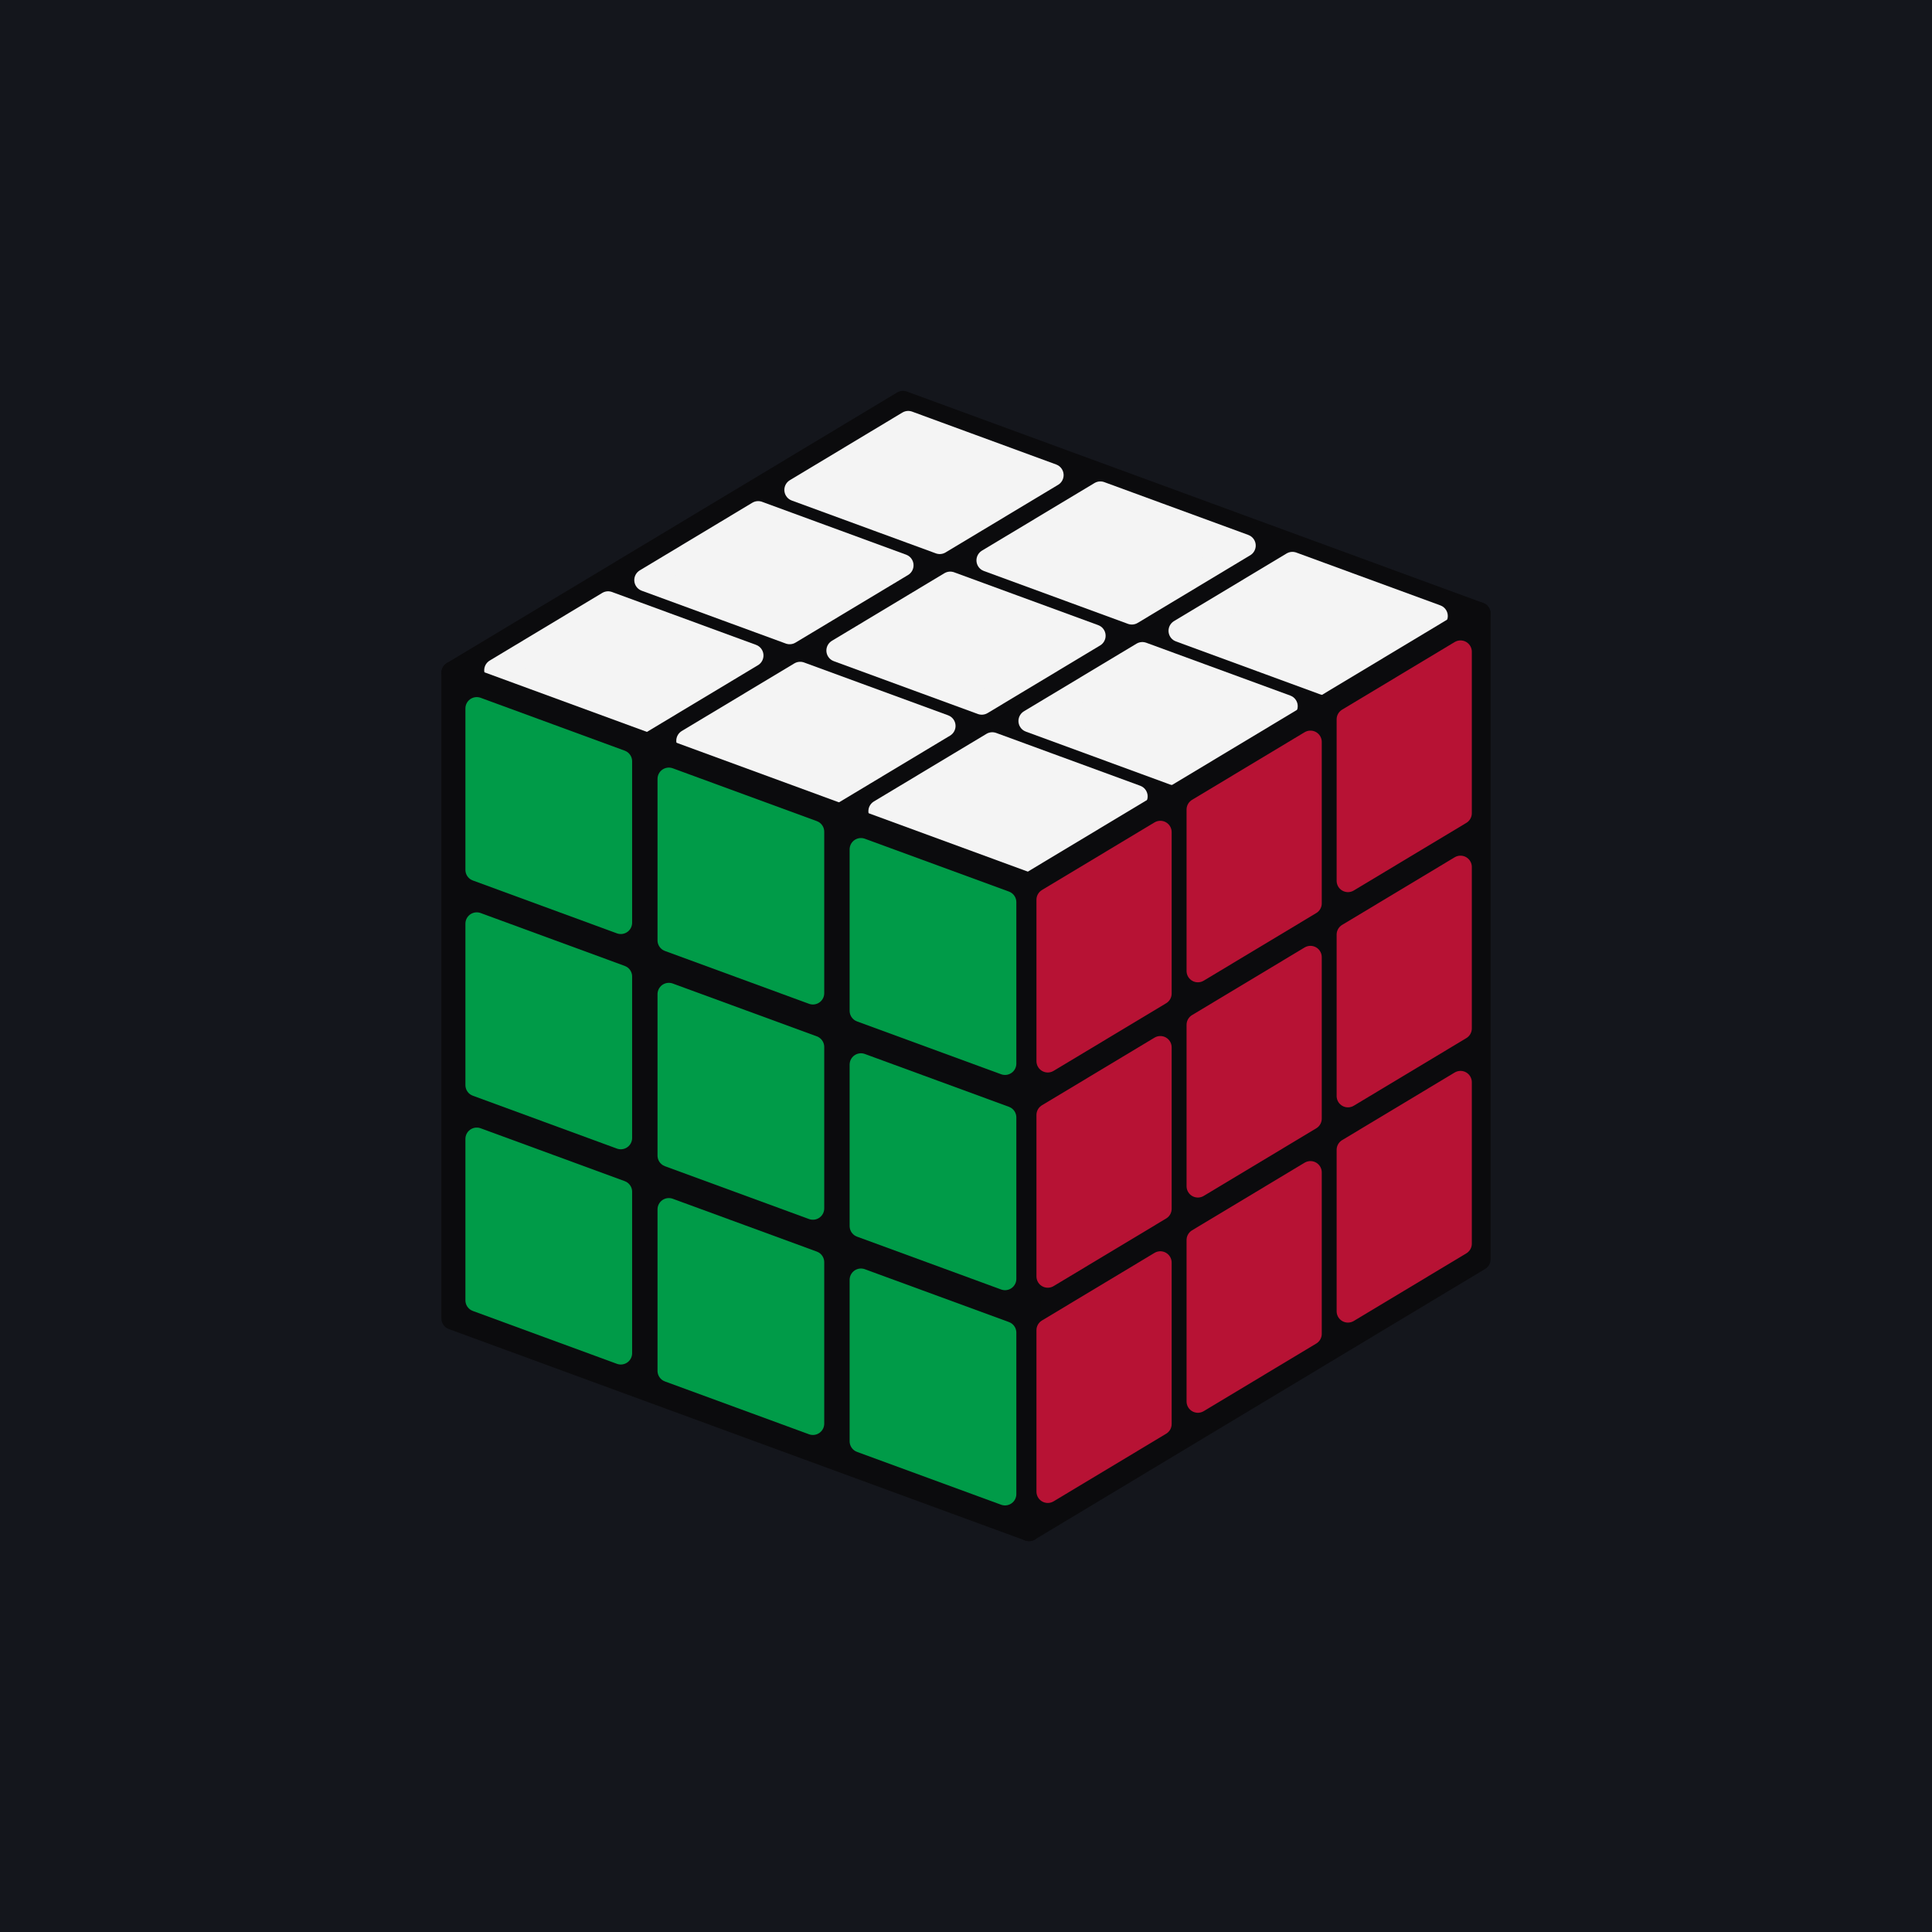
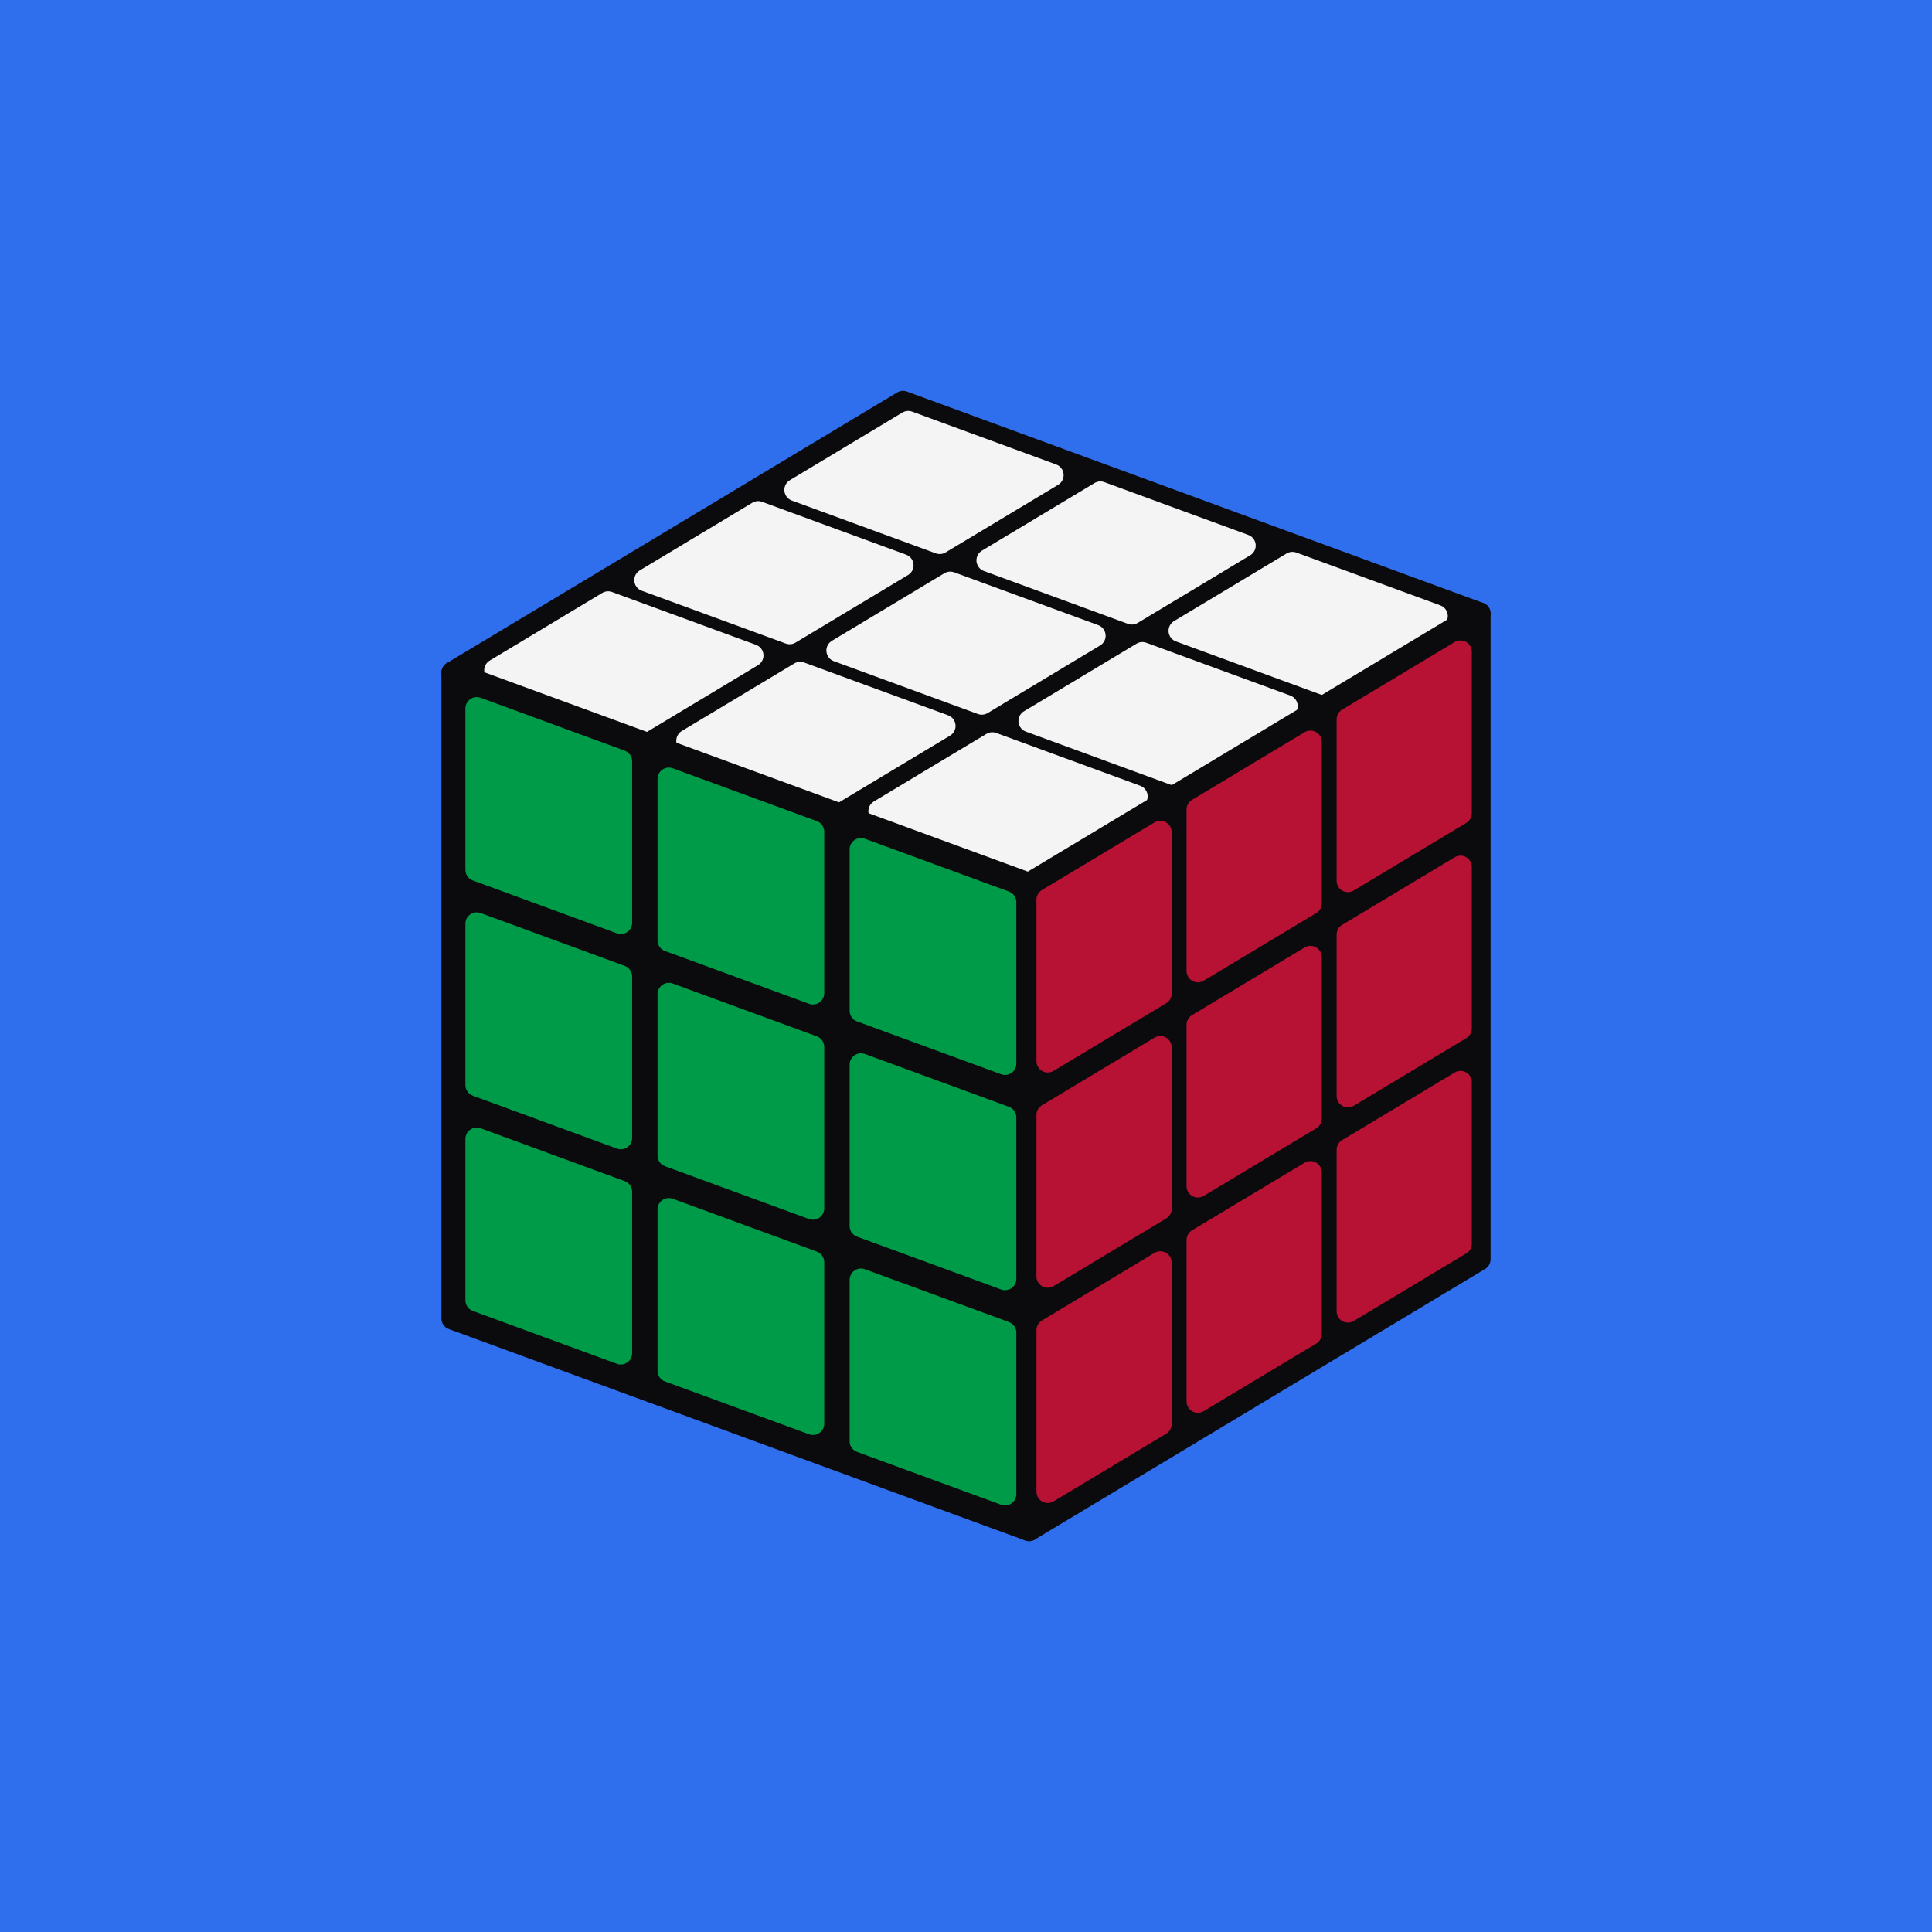
<svg xmlns="http://www.w3.org/2000/svg" viewBox="0 0 512 512" width="512" height="512">
-   <rect width="512" height="512" fill="#14161c" />
+   <rect width="512" height="512" fill="#2f6fed" />
  <polygon points="239.3,106.58 392.02,162.6 272.7,234.3 119.98,178.28" fill="#0b0b0d" stroke="#0b0b0d" stroke-width="6" stroke-linejoin="round" />
  <polygon points="240.69,111.9 278.87,125.91 249.04,143.83 210.86,129.83" fill="#f4f4f4" stroke="#f4f4f4" stroke-width="6" stroke-linejoin="round" />
  <polygon points="200.92,135.8 239.1,149.81 209.27,167.73 171.09,153.73" fill="#f4f4f4" stroke="#f4f4f4" stroke-width="6" stroke-linejoin="round" />
  <polygon points="161.15,159.7 199.33,173.71 169.5,191.63 131.32,177.63" fill="#f4f4f4" stroke="#f4f4f4" stroke-width="6" stroke-linejoin="round" />
  <polygon points="291.6,130.58 329.78,144.58 299.95,162.51 261.77,148.5" fill="#f4f4f4" stroke="#f4f4f4" stroke-width="6" stroke-linejoin="round" />
  <polygon points="251.82,154.48 290,168.48 260.18,186.4 222,172.4" fill="#f4f4f4" stroke="#f4f4f4" stroke-width="6" stroke-linejoin="round" />
  <polygon points="212.05,178.38 250.23,192.38 220.4,210.3 182.22,196.3" fill="#f4f4f4" stroke="#f4f4f4" stroke-width="6" stroke-linejoin="round" />
  <polygon points="342.5,149.25 380.68,163.25 350.85,181.18 312.67,167.17" fill="#f4f4f4" stroke="#f4f4f4" stroke-width="6" stroke-linejoin="round" />
  <polygon points="302.73,173.15 340.91,187.15 311.08,205.08 272.9,191.07" fill="#f4f4f4" stroke="#f4f4f4" stroke-width="6" stroke-linejoin="round" />
  <polygon points="262.96,197.05 301.14,211.05 271.31,228.98 233.13,214.97" fill="#f4f4f4" stroke="#f4f4f4" stroke-width="6" stroke-linejoin="round" />
  <polygon points="119.98,178.28 272.7,234.3 272.7,405.42 119.98,349.4" fill="#0b0b0d" stroke="#0b0b0d" stroke-width="6" stroke-linejoin="round" />
  <polygon points="126.34,187.74 164.52,201.75 164.52,244.53 126.34,230.52" fill="#009b48" stroke="#009b48" stroke-width="6" stroke-linejoin="round" />
  <polygon points="126.34,244.78 164.52,258.79 164.52,301.57 126.34,287.56" fill="#009b48" stroke="#009b48" stroke-width="6" stroke-linejoin="round" />
  <polygon points="126.34,301.82 164.52,315.83 164.52,358.61 126.34,344.6" fill="#009b48" stroke="#009b48" stroke-width="6" stroke-linejoin="round" />
  <polygon points="177.25,206.42 215.43,220.42 215.43,263.2 177.25,249.2" fill="#009b48" stroke="#009b48" stroke-width="6" stroke-linejoin="round" />
  <polygon points="177.25,263.46 215.43,277.46 215.43,320.24 177.25,306.24" fill="#009b48" stroke="#009b48" stroke-width="6" stroke-linejoin="round" />
  <polygon points="177.25,320.5 215.43,334.5 215.43,377.28 177.25,363.28" fill="#009b48" stroke="#009b48" stroke-width="6" stroke-linejoin="round" />
  <polygon points="228.16,225.09 266.34,239.09 266.34,281.87 228.16,267.87" fill="#009b48" stroke="#009b48" stroke-width="6" stroke-linejoin="round" />
  <polygon points="228.16,282.13 266.34,296.13 266.34,338.91 228.16,324.91" fill="#009b48" stroke="#009b48" stroke-width="6" stroke-linejoin="round" />
  <polygon points="228.16,339.17 266.34,353.17 266.34,395.95 228.16,381.95" fill="#009b48" stroke="#009b48" stroke-width="6" stroke-linejoin="round" />
  <polygon points="272.7,234.3 392.02,162.6 392.02,333.72 272.7,405.42" fill="#0b0b0d" stroke="#0b0b0d" stroke-width="6" stroke-linejoin="round" />
  <polygon points="277.67,238.44 307.5,220.52 307.5,263.3 277.67,281.22" fill="#b71234" stroke="#b71234" stroke-width="6" stroke-linejoin="round" />
  <polygon points="277.67,295.48 307.5,277.56 307.5,320.34 277.67,338.26" fill="#b71234" stroke="#b71234" stroke-width="6" stroke-linejoin="round" />
  <polygon points="277.67,352.52 307.5,334.6 307.5,377.38 277.67,395.3" fill="#b71234" stroke="#b71234" stroke-width="6" stroke-linejoin="round" />
  <polygon points="317.45,214.54 347.28,196.62 347.28,239.4 317.45,257.32" fill="#b71234" stroke="#b71234" stroke-width="6" stroke-linejoin="round" />
  <polygon points="317.45,271.58 347.28,253.66 347.28,296.44 317.45,314.36" fill="#b71234" stroke="#b71234" stroke-width="6" stroke-linejoin="round" />
  <polygon points="317.45,328.62 347.28,310.7 347.28,353.48 317.45,371.4" fill="#b71234" stroke="#b71234" stroke-width="6" stroke-linejoin="round" />
  <polygon points="357.22,190.64 387.05,172.72 387.05,215.5 357.22,233.42" fill="#b71234" stroke="#b71234" stroke-width="6" stroke-linejoin="round" />
  <polygon points="357.22,247.68 387.05,229.76 387.05,272.54 357.22,290.46" fill="#b71234" stroke="#b71234" stroke-width="6" stroke-linejoin="round" />
  <polygon points="357.22,304.72 387.05,286.8 387.05,329.58 357.22,347.5" fill="#b71234" stroke="#b71234" stroke-width="6" stroke-linejoin="round" />
</svg>
